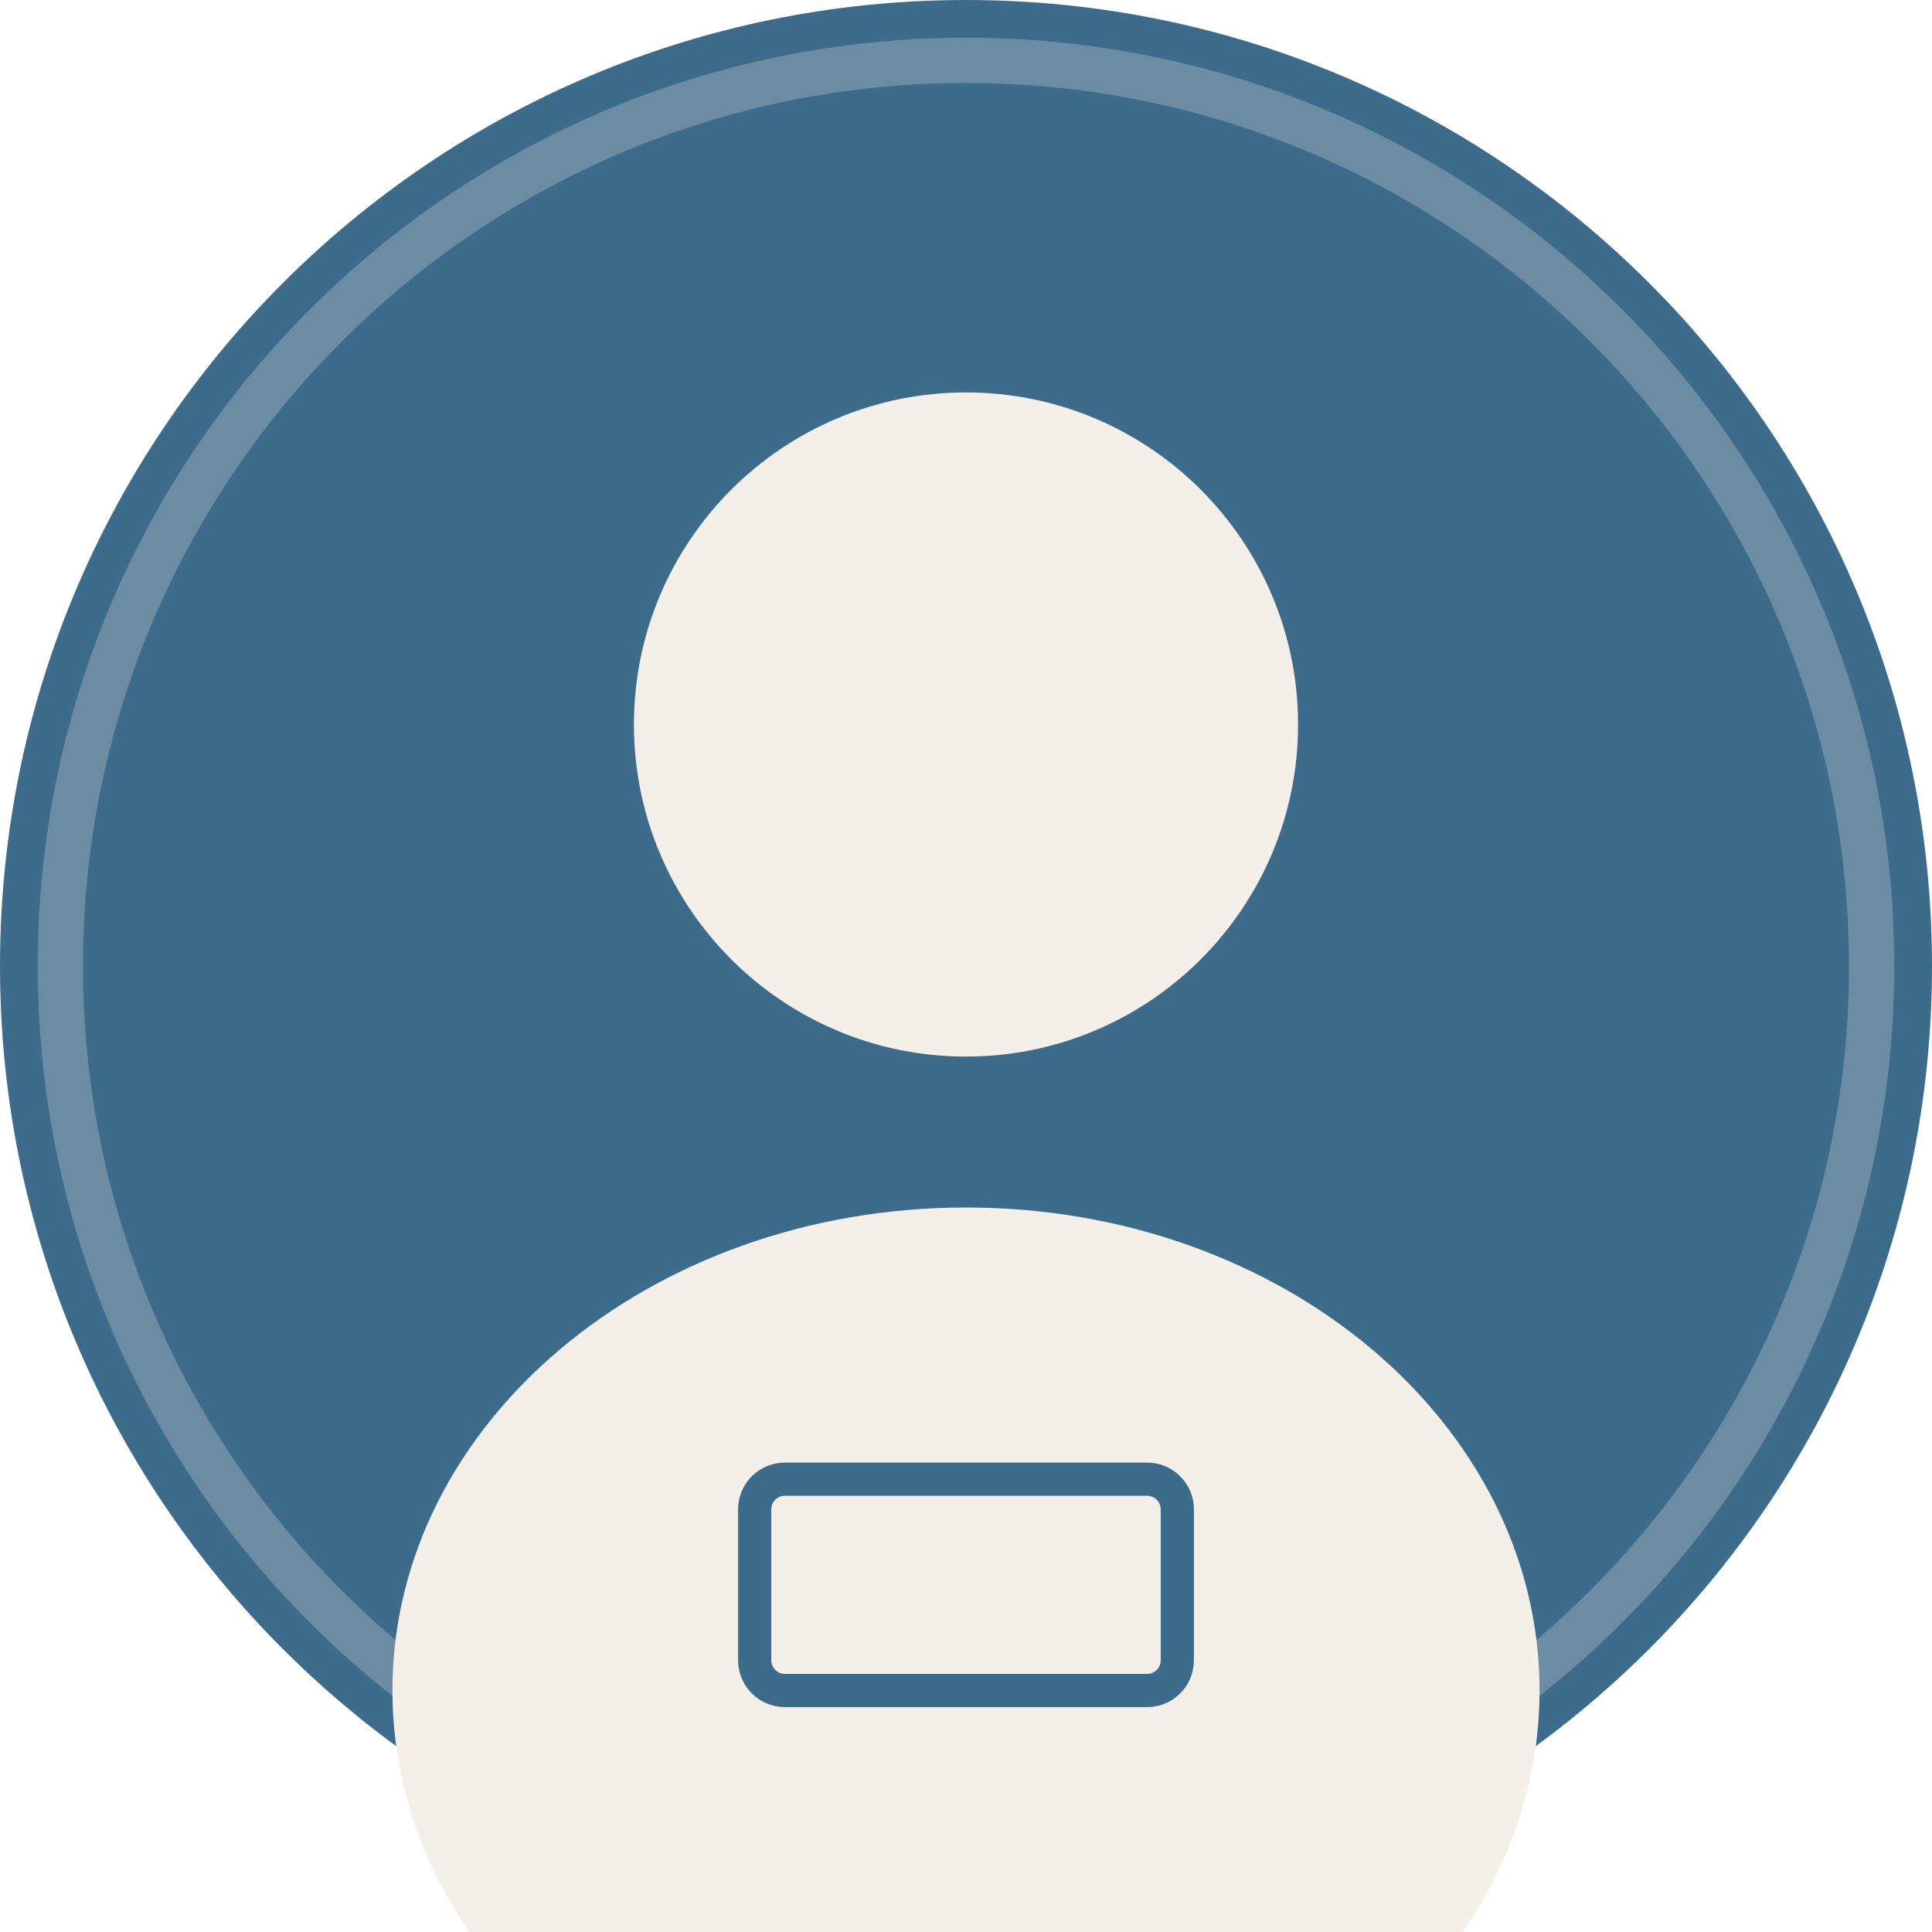
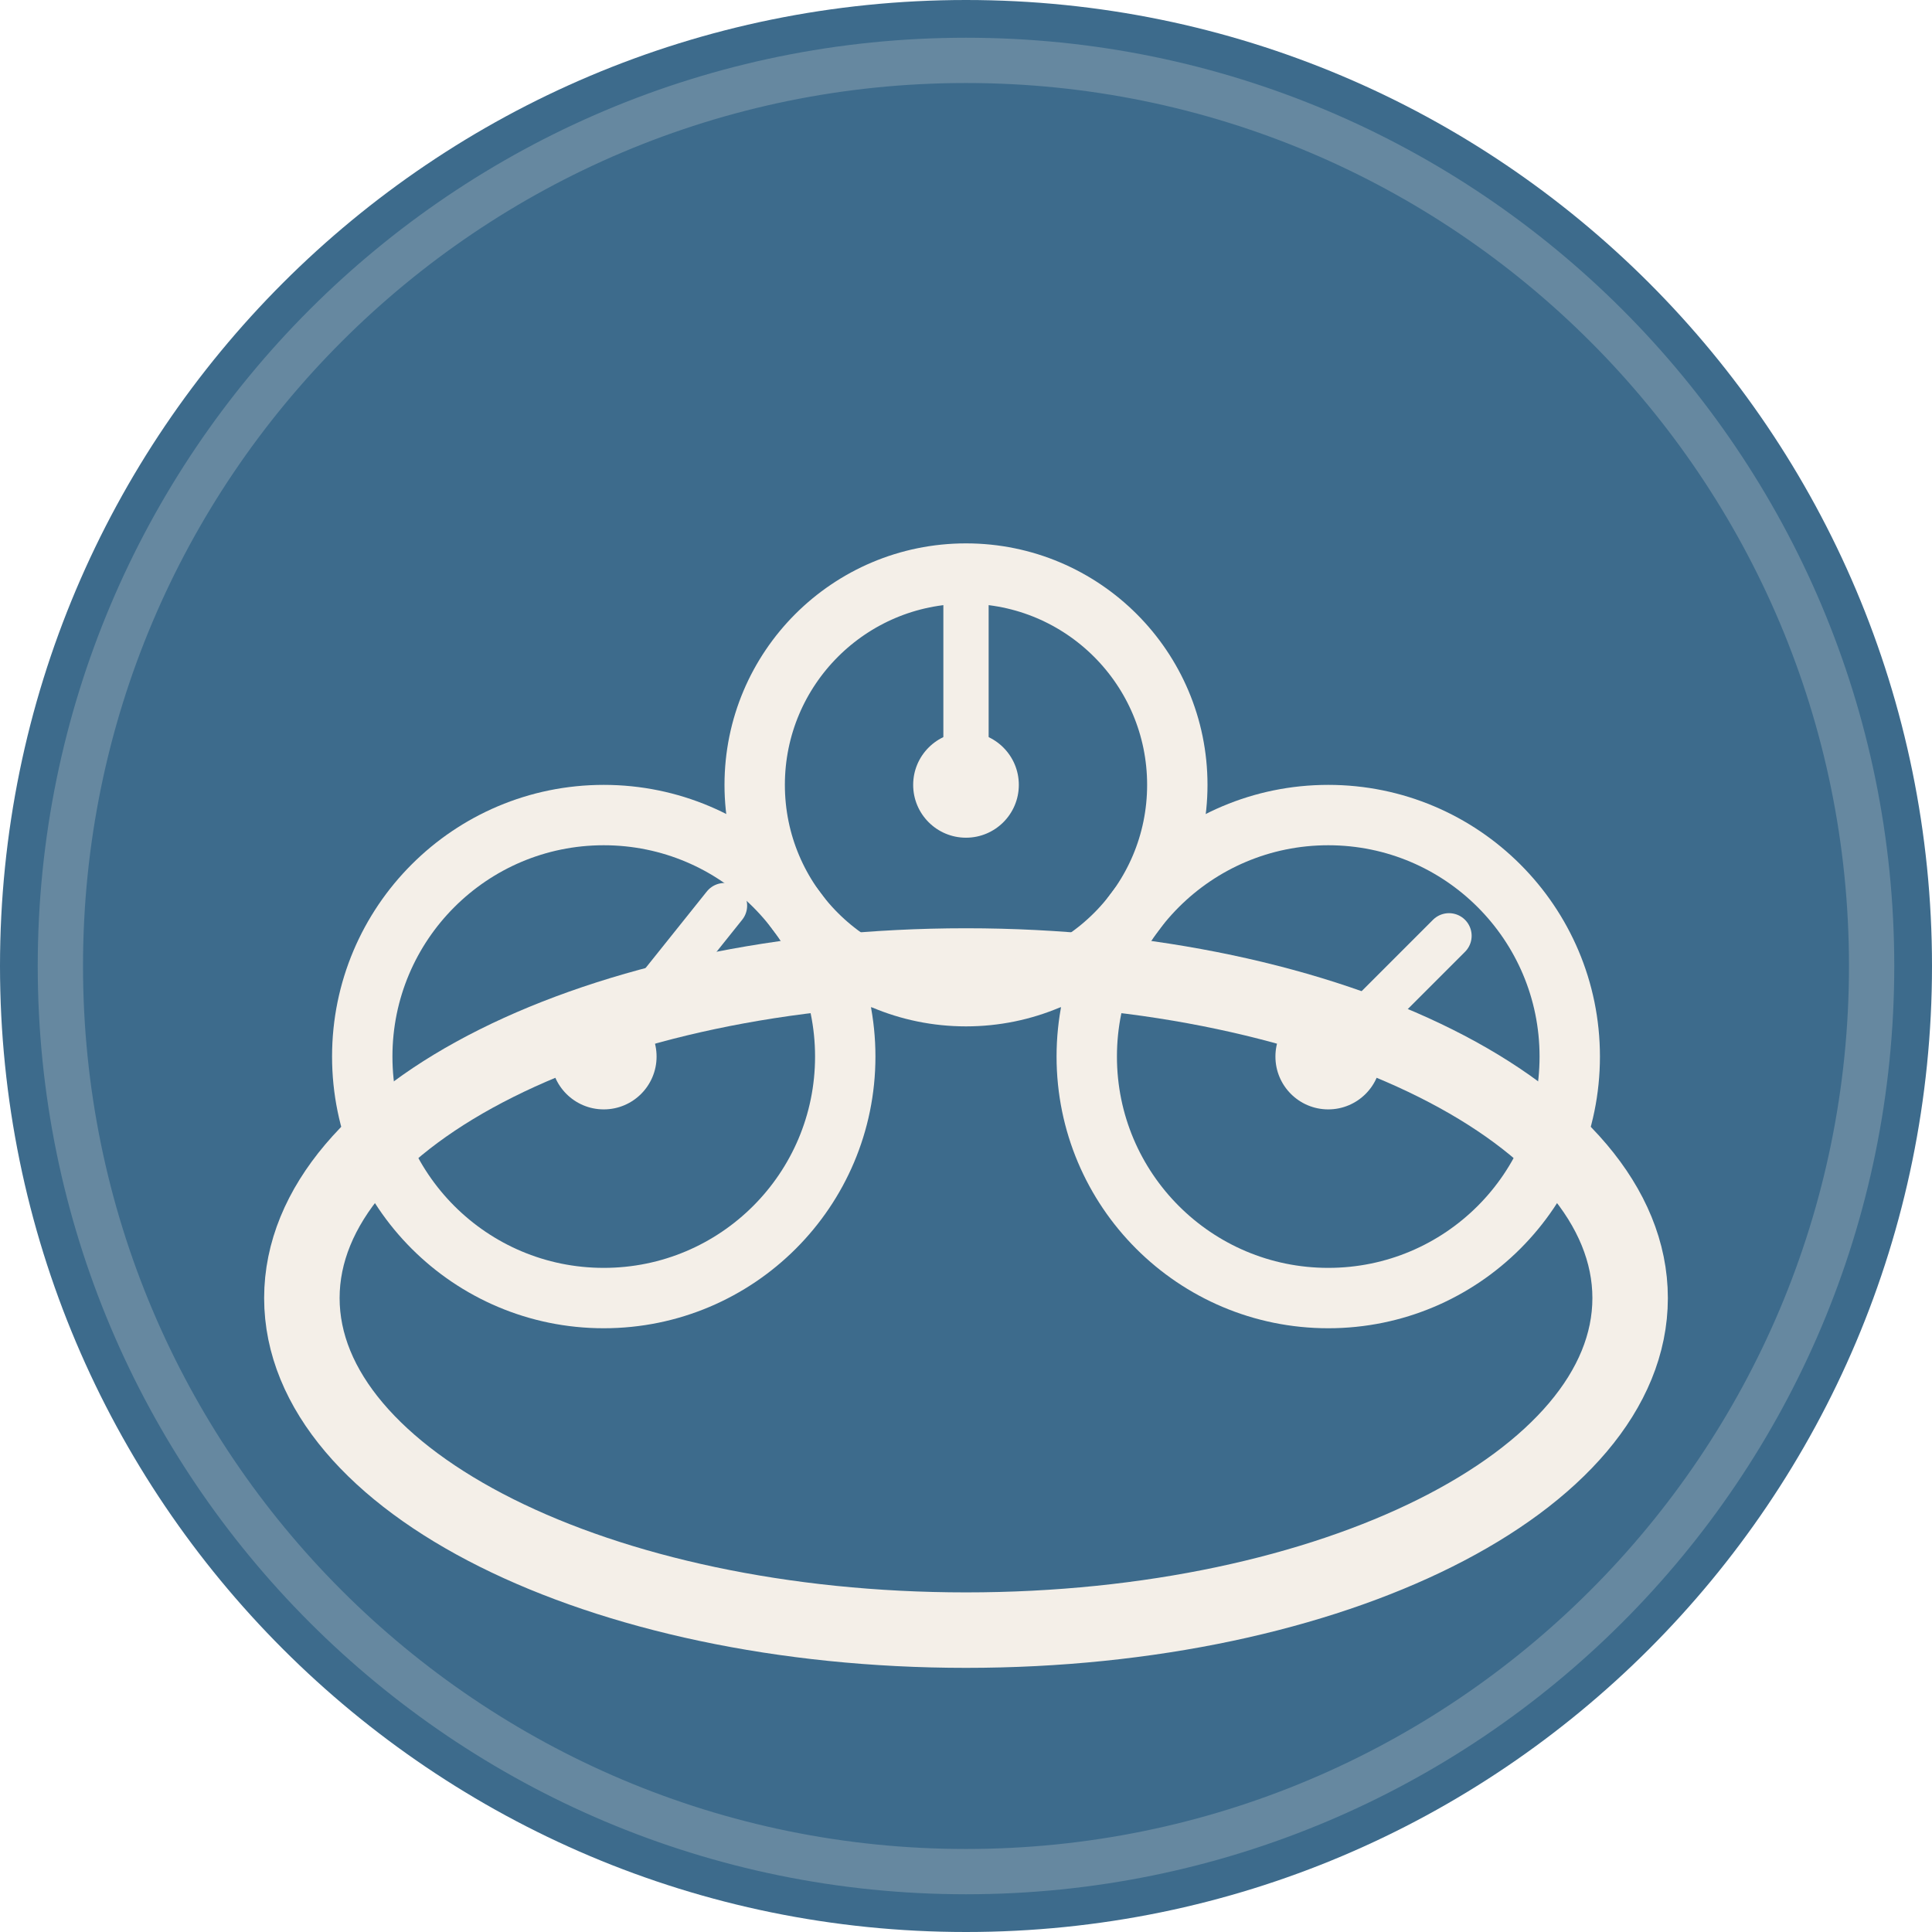
<svg xmlns="http://www.w3.org/2000/svg" viewBox="0 0 128 128" width="128" height="128" role="img" aria-label="avatar-cockpit">
  <circle cx="64" cy="64" r="64" fill="#3D6B8C" />
-   <circle cx="64" cy="64" r="60" fill="none" stroke="#F4EFE8" stroke-width="3" opacity="0.25" />
-   <circle cx="64" cy="48" r="22" fill="#F4EFE8" />
-   <ellipse cx="64" cy="112" rx="38" ry="32" fill="#F4EFE8" />
-   <rect x="50" y="98" width="28" height="14" rx="2" fill="none" stroke="#3D6B8C" stroke-width="2.2" />
+   <circle cx="64" cy="64" r="60" fill="none" stroke="#F4EFE8" stroke-width="3" opacity="0.22" />
+   <ellipse cx="64" cy="86" rx="44" ry="22" fill="none" stroke="#F4EFE8" stroke-width="5" />
+   <circle cx="40" cy="70" r="16" fill="none" stroke="#F4EFE8" stroke-width="4" />
+   <circle cx="88" cy="70" r="16" fill="none" stroke="#F4EFE8" stroke-width="4" />
+   <circle cx="64" cy="52" r="14" fill="none" stroke="#F4EFE8" stroke-width="4" />
+   <circle cx="40" cy="70" r="3.5" fill="#F4EFE8" />
+   <circle cx="88" cy="70" r="3.5" fill="#F4EFE8" />
+   <circle cx="64" cy="52" r="3.5" fill="#F4EFE8" />
+   <line x1="40" y1="70" x2="48" y2="60" stroke="#F4EFE8" stroke-width="3" stroke-linecap="round" />
+   <line x1="88" y1="70" x2="96" y2="62" stroke="#F4EFE8" stroke-width="3" stroke-linecap="round" />
+   <line x1="64" y1="52" x2="64" y2="40" stroke="#F4EFE8" stroke-width="3" stroke-linecap="round" />
</svg>
